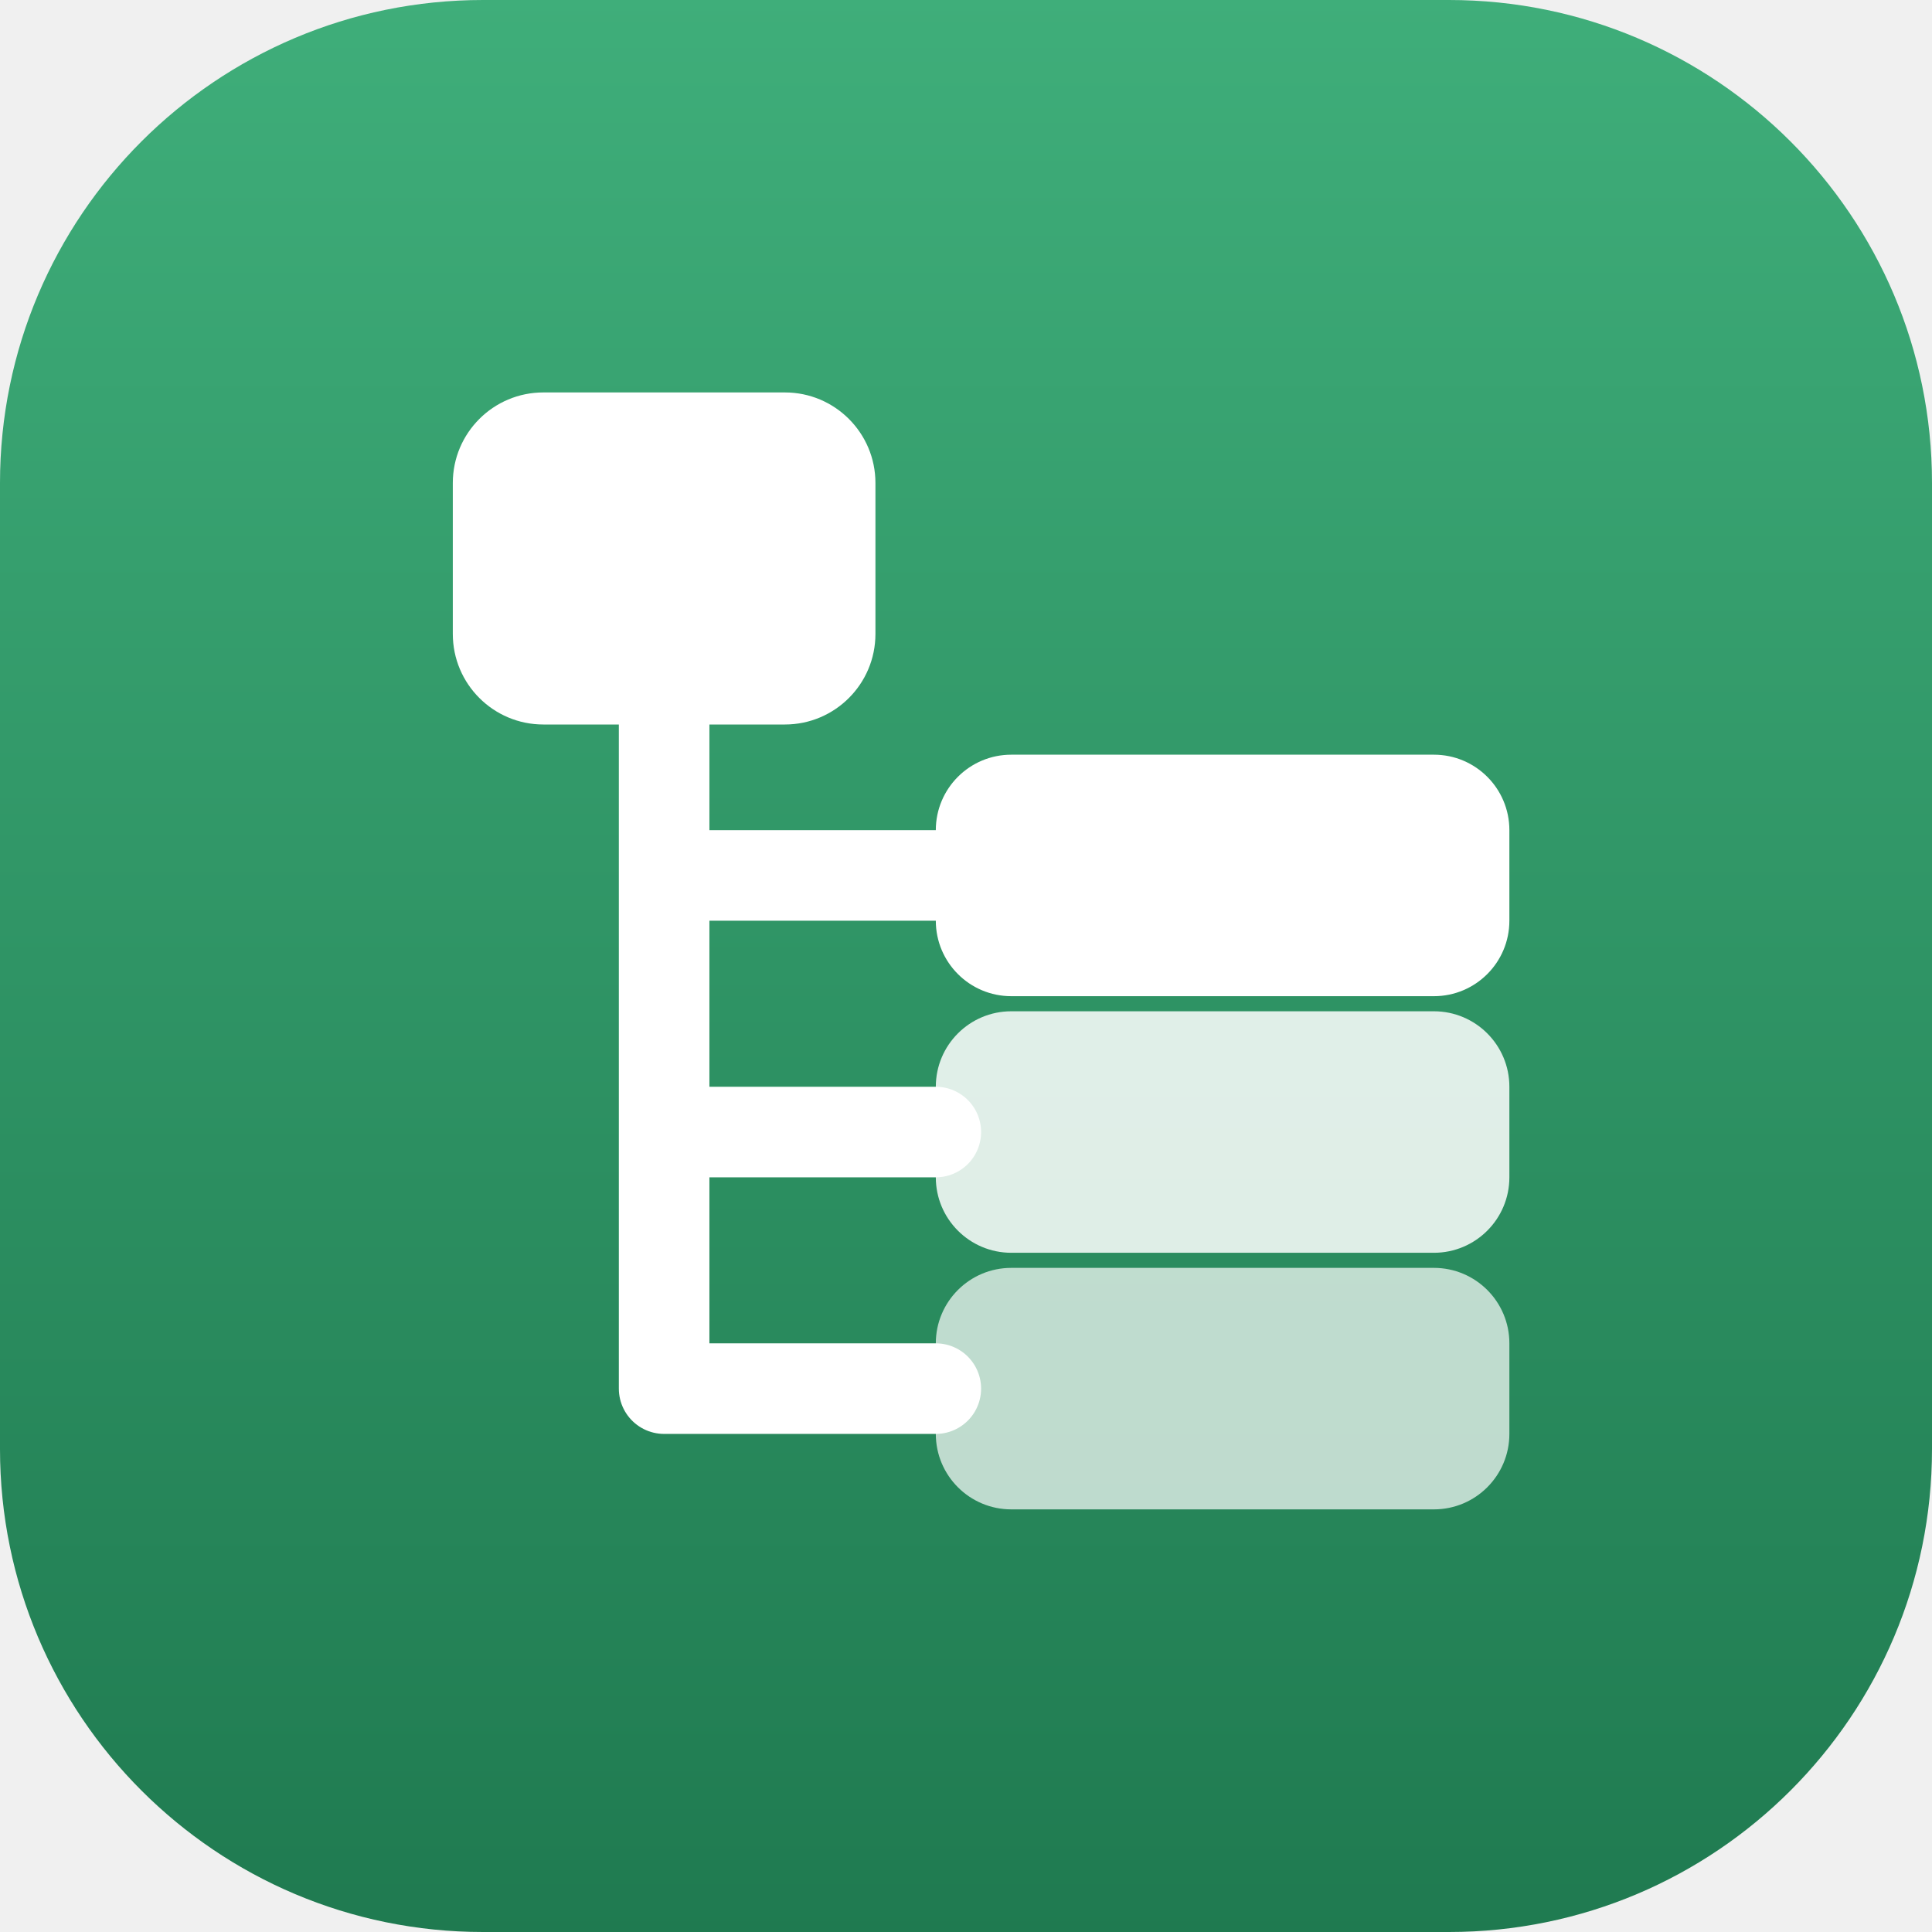
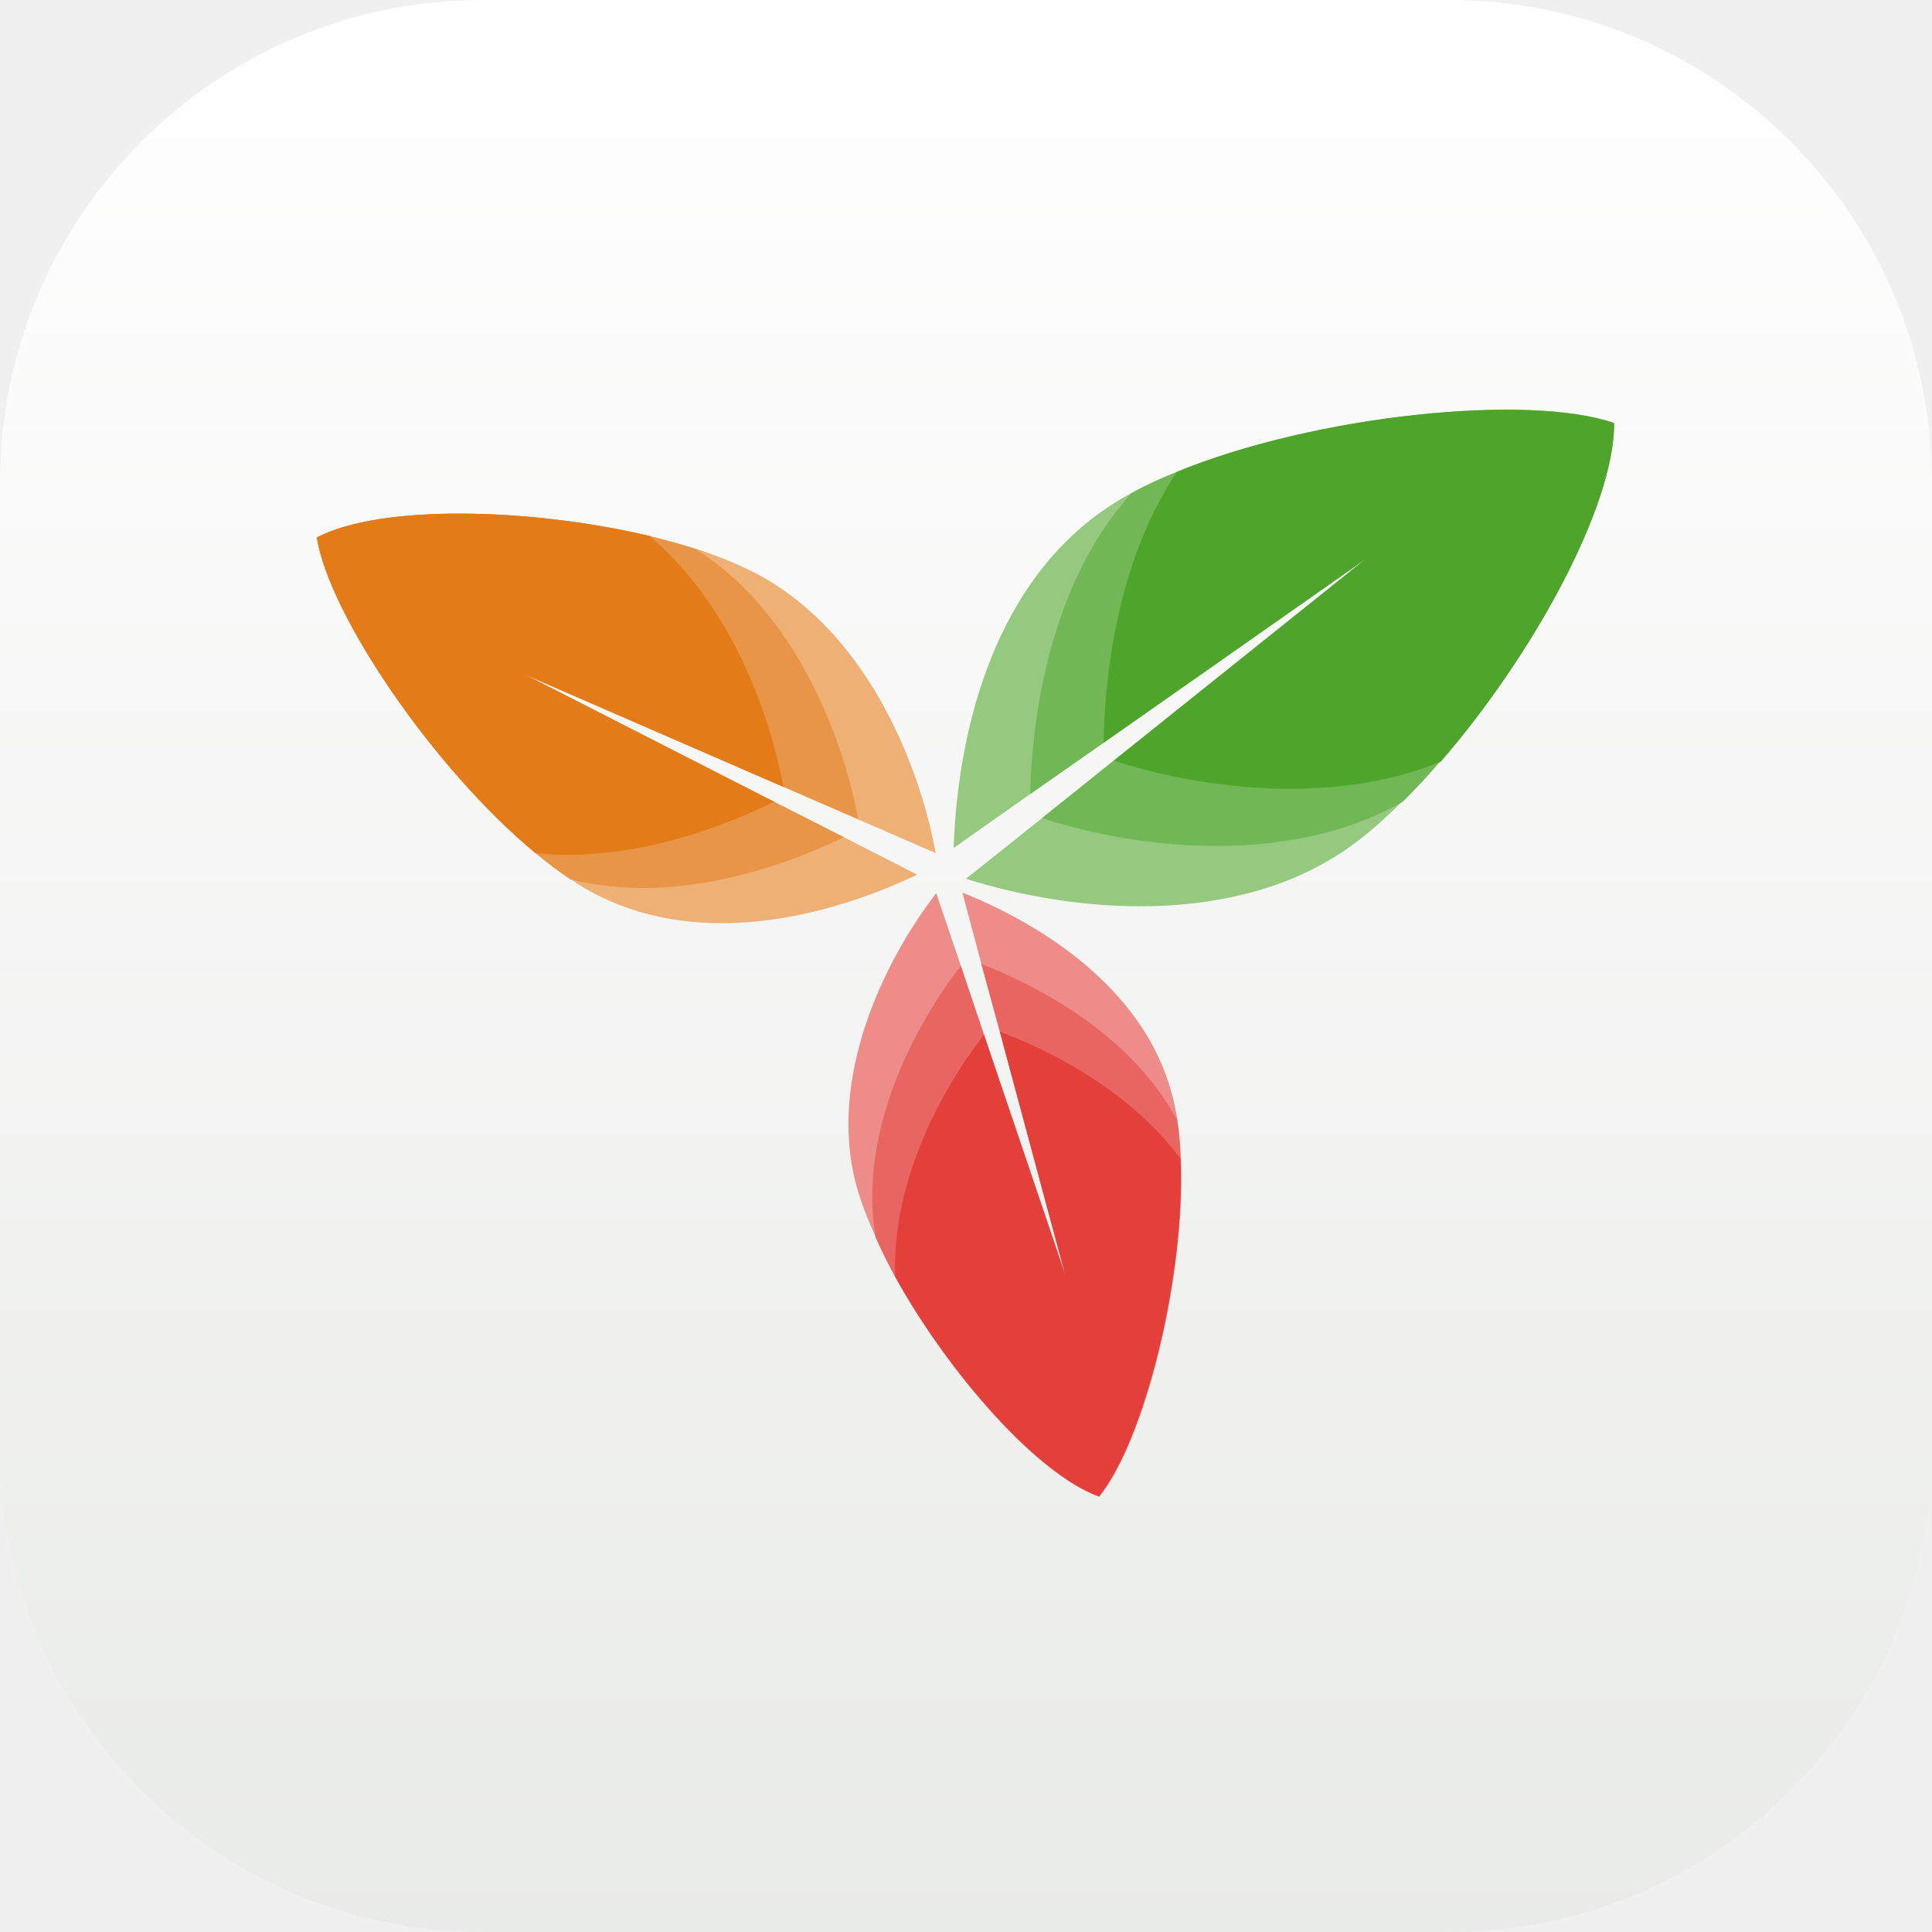
<svg xmlns="http://www.w3.org/2000/svg" viewBox="0 0 128 128">
  <defs>
    <linearGradient id="bg" x1="0" y1="0" x2="0" y2="1">
-       <stop offset="0" stop-color="#3fae7a" />
-       <stop offset="1" stop-color="#1f7a50" />
+       <stop offset="0" stop-color="#ffffff" />
+       <stop offset="1" stop-color="#e9ebe8" />
    </linearGradient>
  </defs>
  <rect width="128" height="128" rx="32" fill="url(#bg)" />
-   <g fill="none" stroke="#fff" stroke-width="6" stroke-linecap="round">
-     <path d="M44 40v52M44 58h18M44 92h18M44 75h18" />
+   <g transform="translate(64 64) scale(0.34) translate(-128 -136)">
+     <path fill="#95c980" d="m202.9 112.7c-22.5 16.1-54.5 12.8-74.9 6.3l14.8-11.8 14.1-11.3 49.1-39.3-51.2 35.9-14.3 10-14.9 10.5c0.7-21.2 7-49.9 28.6-65.4 1.8-1.3 3.9-2.6 6.1-3.8 2.7-1.5 5.7-2.9 8.8-4.1 27.1-11.1 68.5-15.3 85.2-9.5 0.1 16.2-15.9 45.4-33.9 65.9-2.4 2.8-4.9 5.4-7.4 7.8-3.4 3.5-6.8 6.4-10.1 8.8z" />
+     <path fill="#72b755" d="m213.1 104c-22.2 12.6-51.4 9.3-70.3 3.2l14.1-11.3 49.1-39.3-51.2 35.9-14.3 10c0.5-18.1 4.9-42.1 19.7-58.6 2.7-1.5 5.7-2.9 8.8-4.1 27.1-11.1 68.5-15.3 85.2-9.5 0.1 16.2-15.9 45.4-33.9 65.9-2.3 2.8-4.8 5.4-7.2 7.8z" />
+     <path fill="#4fa52b" d="m220.5 96.2c-21.1 8.6-46.6 5.3-63.7-0.2l49.2-39.4-51.2 35.9c0.3-15.8 3.5-36.6 14.3-52.8 27.1-11.1 68.5-15.3 85.2-9.5 0.1 16.2-15.9 45.4-33.8 66z" />
+     <path fill="#ee8c89" d="m106.7 179c-5.8-21 5.2-43.8 15.5-57.2l4.8 14.2 4.5 13.4 15.9 47-12.8-47.6-3.6-13.2-3.7-13.9c15.5 6.2 35.1 18.6 40.7 38.8 0.5 1.7 0.9 3.6 1.2 5.5 0.4 2.4 0.6 5 0.7 7.7 0.9 23.1-7.1 54.9-15.9 65.7-12-4.3-29.3-24-39.7-42.8-1.4-2.6-2.7-5.1-3.8-7.6-1.6-3.5-2.9-6.8-3.8-10z" />
+     <path fill="#e96562" d="m110.4 188.9c-3.4-19.8 6.9-40.5 16.6-52.9l4.5 13.4 15.9 47-12.8-47.6-3.6-13.2c13.3 5.2 29.9 15 38.1 30.4 0.4 2.4 0.6 5 0.7 7.7 0.9 23.1-7.1 54.9-15.9 65.7-12-4.3-29.3-24-39.7-42.8-1.4-2.6-2.7-5.2-3.8-7.7z" />
+     <path fill="#e33f3b" d="m114.2 196.5c-0.7-18 8.6-35.9 17.3-47.1l15.9 47-12.8-47.6c11.6 4.4 26.1 12.4 35.2 24.8 0.9 23.1-7.1 54.9-15.9 65.7-12-4.3-29.3-24-39.7-42.8z" />
+     <path fill="#efb075" d="m86.3 59.1c21.7 10.9 32.4 36.6 35.8 54.9l-15.2-6.6-14.5-6.3-50.6-22 48.8 24.9 13.6 6.9 14.3 7.3c-16.6 7.9-41.3 14.5-62.1 4.1-1.8-0.9-3.6-1.9-5.4-3.2-2.3-1.5-4.5-3.2-6.8-5.1-19.9-16.4-40.3-46.4-42.7-61.5 12.4-6.5 41.5-5.8 64.8-0.3 3.2 0.8 6.2 1.6 9.1 2.5 4 1.3 7.6 2.8 10.9 4.4z" />
+     <path fill="#e99547" d="m75.4 54.8c18.9 12 28.4 35.6 31.6 52.6l-14.5-6.3-50.6-22 48.7 24.9 13.6 6.9c-14.1 6.8-34.5 13-53.3 8.2-2.3-1.5-4.5-3.2-6.8-5.1-19.8-16.4-40.2-46.4-42.6-61.5 12.4-6.5 41.5-5.8 64.8-0.3 3.1 0.8 6.2 1.6 9.1 2.6z" />
+     <path fill="#e47b19" d="m66.3 52.2c15.3 12.8 23.3 33.6 26.1 48.9l-50.6-22 48.8 24.9c-12.2 6-29.6 11.8-46.5 10-19.8-16.4-40.2-46.4-42.6-61.5 12.4-6.5 41.5-5.8 64.8-0.3z" />
  </g>
-   <rect x="30" y="26" width="28" height="22" rx="6" fill="#fff" />
-   <rect x="62" y="50" width="38" height="16" rx="5" fill="#fff" />
-   <rect x="62" y="67" width="38" height="16" rx="5" fill="#fff" opacity=".85" />
-   <rect x="62" y="84" width="38" height="16" rx="5" fill="#fff" opacity=".7" />
</svg>
